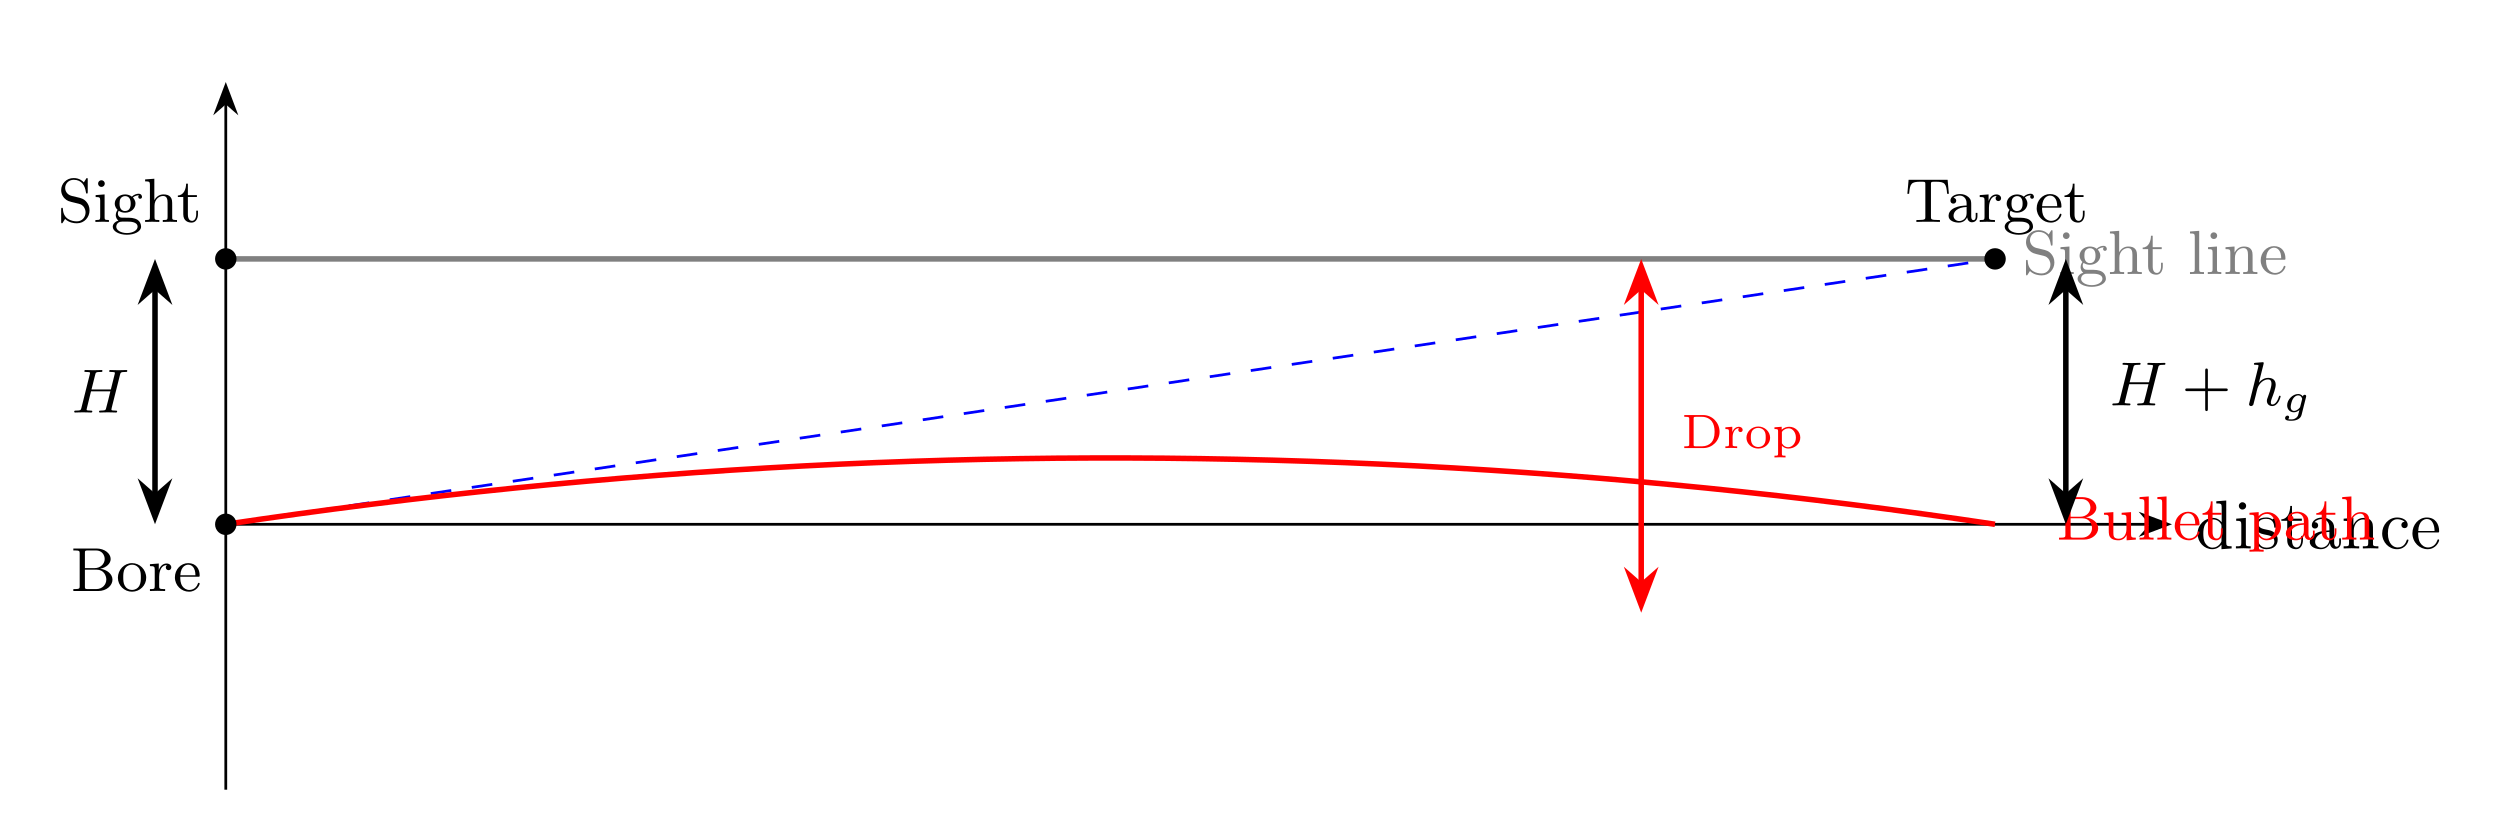
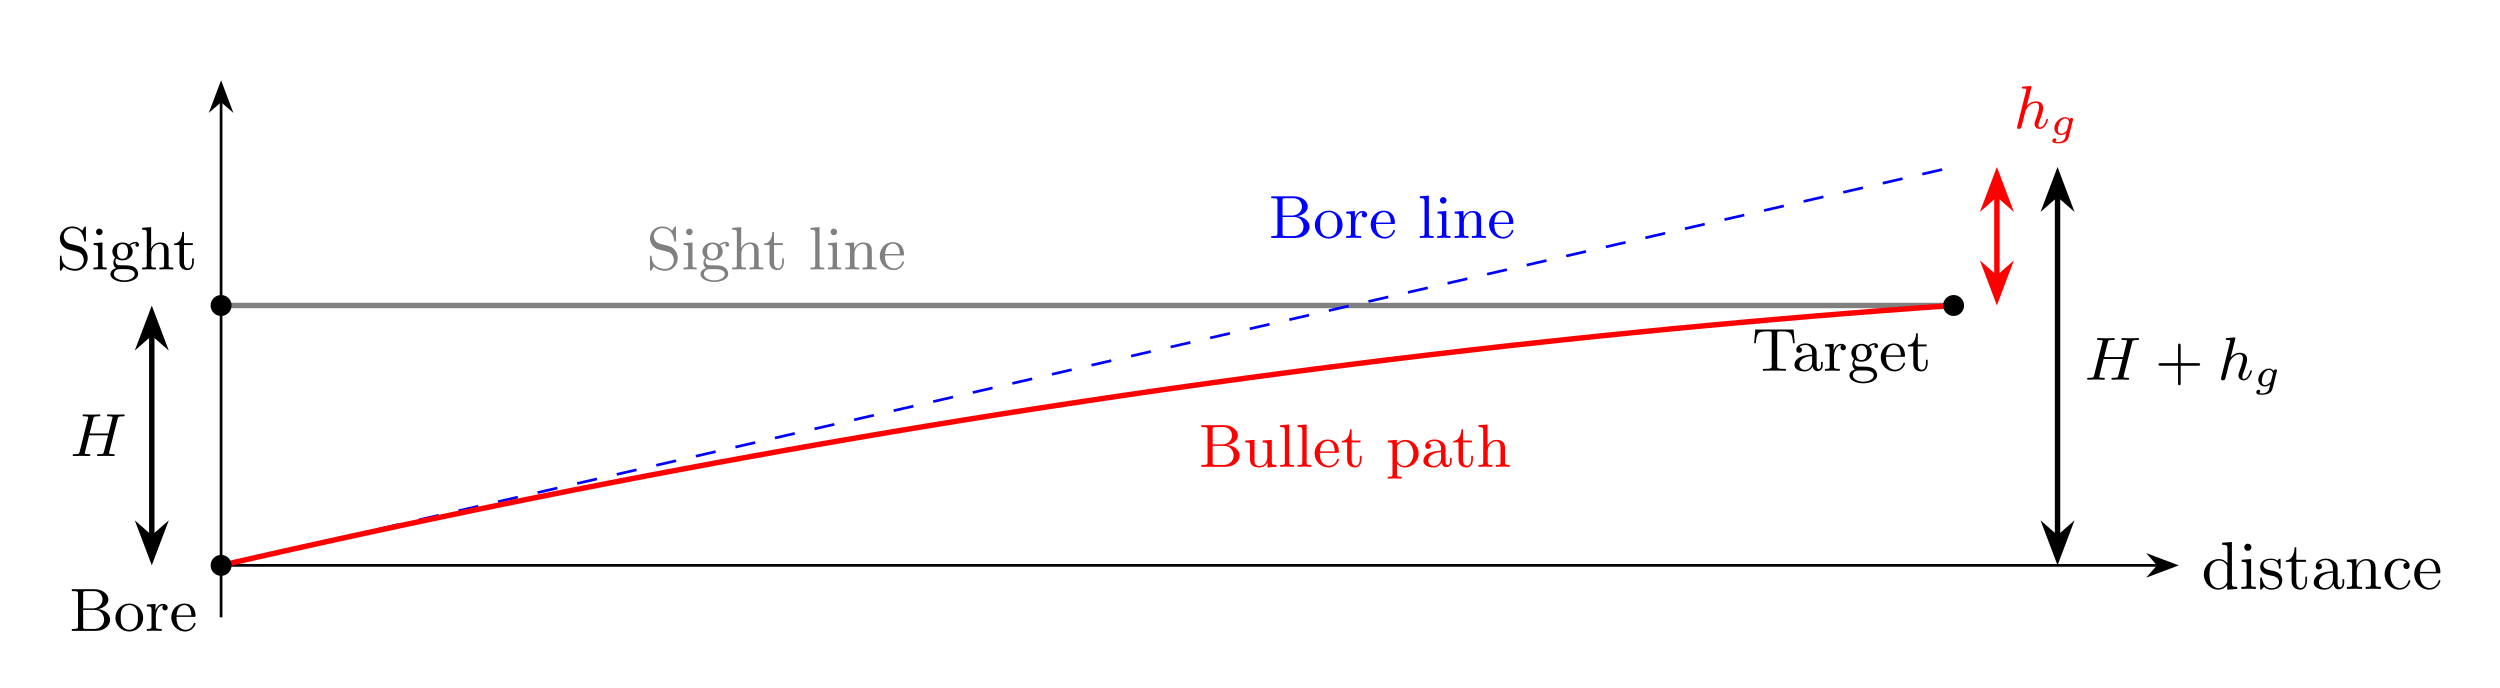
- <svg xmlns="http://www.w3.org/2000/svg" xmlns:xlink="http://www.w3.org/1999/xlink" version="1.1" width="360.484pt" height="119.049pt" viewBox="0 0 360.484 119.049">
+ <svg xmlns="http://www.w3.org/2000/svg" xmlns:xlink="http://www.w3.org/1999/xlink" version="1.1" width="368.137pt" height="101.203pt" viewBox="0 0 368.137 101.203">
  <defs>
-     <path id="g4-1" d="M.404-4.761V-4.51H.572C1.108-4.51 1.122-4.44 1.122-4.196V-.565C1.122-.328 1.108-.251 .572-.251H.404V0H3.15C4.433 0 5.499-1.032 5.499-2.342C5.499-3.666 4.447-4.761 3.15-4.761H.404ZM2.091-.251C1.763-.251 1.756-.307 1.756-.523V-4.238C1.756-4.454 1.763-4.51 2.091-4.51H2.955C3.548-4.51 4.064-4.266 4.384-3.854C4.67-3.478 4.781-2.948 4.781-2.342C4.781-1.533 4.579-1.115 4.335-.822C4.022-.467 3.52-.251 2.962-.251H2.091Z" />
-     <path id="g4-2" d="M3.687-1.485C3.687-2.356 2.941-3.109 1.979-3.109S.272-2.356 .272-1.485C.272-.62 1.039 .07 1.979 .07S3.687-.62 3.687-1.485ZM1.979-.153C1.722-.153 1.345-.237 1.115-.579C.927-.864 .906-1.227 .906-1.547C.906-1.847 .913-2.258 1.157-2.558C1.331-2.76 1.624-2.913 1.979-2.913C2.391-2.913 2.683-2.718 2.837-2.502C3.032-2.23 3.053-1.882 3.053-1.547S3.032-.843 2.83-.558C2.642-.293 2.321-.153 1.979-.153Z" />
-     <path id="g4-3" d="M1.938 1.101C1.485 1.101 1.415 1.101 1.415 .802V-.335C1.45-.3 1.777 .07 2.363 .07C3.283 .07 4.07-.62 4.07-1.506C4.07-2.363 3.36-3.074 2.474-3.074C2.077-3.074 1.673-2.927 1.387-2.649V-3.074L.342-2.997V-2.746C.829-2.746 .864-2.711 .864-2.419V.802C.864 1.101 .795 1.101 .342 1.101V1.352C.355 1.352 .843 1.324 1.136 1.324C1.394 1.324 1.875 1.345 1.938 1.352V1.101ZM1.415-2.321C1.624-2.67 2.028-2.851 2.398-2.851C2.983-2.851 3.436-2.237 3.436-1.506C3.436-.711 2.913-.125 2.321-.125C1.708-.125 1.436-.662 1.415-.704V-2.321Z" />
-     <path id="g4-4" d="M1.387-1.589C1.387-2.175 1.659-2.879 2.321-2.879C2.258-2.83 2.203-2.739 2.203-2.628C2.203-2.398 2.384-2.307 2.516-2.307C2.683-2.307 2.837-2.419 2.837-2.628C2.837-2.865 2.614-3.074 2.286-3.074C1.938-3.074 1.554-2.858 1.345-2.328H1.338V-3.074L.342-2.997V-2.746C.809-2.746 .864-2.697 .864-2.356V-.551C.864-.251 .795-.251 .342-.251V0C.376 0 .85-.028 1.136-.028C1.436-.028 1.742-.014 2.042 0V-.251H1.903C1.387-.251 1.387-.328 1.387-.565V-1.589Z" />
    <path id="g3-1" d="M3.391-2.183C3.415-2.278 3.415-2.308 3.415-2.326C3.415-2.458 3.313-2.524 3.205-2.524C3.104-2.524 2.96-2.452 2.924-2.284C2.858-2.386 2.655-2.637 2.26-2.637C1.459-2.637 .67-1.818 .67-1.005C.67-.413 1.082 0 1.645 0C1.955 0 2.237-.155 2.434-.323L2.302 .215C2.237 .46 2.195 .628 1.949 .813C1.674 1.023 1.435 1.023 1.256 1.023C.993 1.023 .915 1.011 .801 .987C.933 .903 .957 .771 .957 .712C.957 .52 .801 .478 .718 .478C.526 .478 .371 .646 .371 .843C.371 1.22 .939 1.22 1.262 1.22C2.045 1.22 2.613 .921 2.751 .371L3.391-2.183ZM2.559-.831C2.53-.73 2.53-.718 2.446-.622C2.231-.371 1.932-.197 1.662-.197C1.441-.197 1.184-.335 1.184-.777C1.184-1.041 1.322-1.639 1.507-1.938C1.728-2.29 2.027-2.44 2.26-2.44C2.709-2.44 2.835-1.997 2.835-1.938C2.835-1.908 2.823-1.872 2.817-1.842L2.559-.831Z" />
    <path id="g2-1" d="M6.997-5.436C7.077-5.768 7.104-5.848 7.804-5.848C7.947-5.848 8.046-5.848 8.046-6.01C8.046-6.091 7.983-6.127 7.912-6.127L7.346-6.109C7.077-6.1 7.059-6.1 6.772-6.1S6.467-6.1 6.198-6.109C6.019-6.118 5.786-6.127 5.615-6.127C5.561-6.127 5.436-6.127 5.436-5.965C5.436-5.848 5.526-5.848 5.705-5.848C5.741-5.848 5.902-5.848 6.046-5.83C6.216-5.813 6.261-5.786 6.261-5.696C6.261-5.651 6.252-5.624 6.225-5.517L5.678-3.328H2.888L3.418-5.436C3.498-5.777 3.525-5.848 4.225-5.848C4.368-5.848 4.467-5.848 4.467-6.01C4.467-6.091 4.404-6.127 4.333-6.127L3.767-6.109C3.498-6.1 3.48-6.1 3.193-6.1S2.888-6.1 2.619-6.109C2.44-6.118 2.207-6.127 2.036-6.127C1.982-6.127 1.857-6.127 1.857-5.965C1.857-5.848 1.946-5.848 2.126-5.848C2.162-5.848 2.323-5.848 2.467-5.83C2.637-5.813 2.682-5.786 2.682-5.696C2.682-5.651 2.673-5.615 2.646-5.517L1.435-.682C1.354-.359 1.337-.278 .664-.278C.493-.278 .395-.278 .395-.117C.395-.036 .457 0 .529 0C.7 0 .924-.009 1.094-.018C1.363-.027 1.381-.027 1.668-.027S1.973-.027 2.243-.018C2.422-.009 2.655 0 2.826 0C2.897 0 3.005 0 3.005-.161C3.005-.278 2.915-.278 2.727-.278C2.691-.278 2.53-.278 2.386-.296C2.189-.323 2.18-.359 2.18-.44C2.18-.466 2.18-.484 2.225-.646L2.817-3.05H5.606C5.534-2.736 5.005-.601 4.96-.502C4.898-.35 4.871-.287 4.189-.278C4.081-.278 3.974-.278 3.974-.117C3.974-.036 4.037 0 4.108 0C4.279 0 4.503-.009 4.673-.018C4.942-.027 4.96-.027 5.247-.027S5.552-.027 5.822-.018C6.001-.009 6.234 0 6.405 0C6.476 0 6.584 0 6.584-.161C6.584-.278 6.494-.278 6.306-.278C6.27-.278 6.109-.278 5.965-.296C5.768-.323 5.759-.359 5.759-.44S5.777-.592 5.795-.655L6.997-5.436Z" />
    <path id="g2-2" d="M2.574-5.92C2.61-6.046 2.61-6.064 2.61-6.1C2.61-6.18 2.556-6.225 2.476-6.225C2.35-6.225 1.561-6.153 1.381-6.135C1.292-6.127 1.193-6.118 1.193-5.965C1.193-5.848 1.292-5.848 1.435-5.848C1.857-5.848 1.857-5.786 1.857-5.705C1.857-5.669 1.857-5.651 1.812-5.49L.529-.332C.493-.206 .493-.188 .493-.161C.493-.018 .61 .099 .771 .099C.924 .099 1.049 .009 1.112-.117C1.13-.161 1.211-.484 1.256-.673L1.462-1.471C1.489-1.606 1.579-1.946 1.606-2.081L1.713-2.476C1.758-2.682 2.269-3.74 3.238-3.74C3.723-3.74 3.723-3.265 3.723-3.113C3.723-2.565 3.301-1.471 3.202-1.193C3.095-.915 3.059-.825 3.059-.655C3.059-.17 3.427 .099 3.83 .099C4.691 .099 5.041-1.184 5.041-1.283C5.041-1.328 5.014-1.39 4.925-1.39C4.826-1.39 4.817-1.345 4.781-1.229C4.557-.466 4.18-.126 3.857-.126C3.794-.126 3.633-.126 3.633-.413C3.633-.637 3.723-.87 3.794-1.067C3.974-1.525 4.333-2.476 4.333-2.978C4.333-3.776 3.74-3.965 3.265-3.965C2.727-3.965 2.269-3.714 1.911-3.274L2.574-5.92Z" />
    <path id="g1-1" d="M6.333-2.054C6.458-2.054 6.647-2.054 6.647-2.243C6.647-2.44 6.476-2.44 6.333-2.44H3.776V-5.005C3.776-5.149 3.776-5.319 3.579-5.319C3.391-5.319 3.391-5.131 3.391-5.005V-2.44H.825C.7-2.44 .511-2.44 .511-2.251C.511-2.054 .682-2.054 .825-2.054H3.391V.511C3.391 .655 3.391 .825 3.588 .825C3.776 .825 3.776 .637 3.776 .511V-2.054H6.333Z" />
    <path id="g1-2" d="M2.036-5.481C2.036-5.786 2.054-5.848 2.476-5.848H3.642C4.521-5.848 4.889-5.149 4.889-4.611C4.889-3.92 4.288-3.301 3.444-3.301H2.036V-5.481ZM4.234-3.202C5.122-3.382 5.75-3.947 5.75-4.611C5.75-5.4 4.889-6.127 3.705-6.127H.368V-5.848H.574C1.265-5.848 1.283-5.75 1.283-5.418V-.709C1.283-.377 1.265-.278 .574-.278H.368V0H3.956C5.167 0 6.01-.798 6.01-1.633C6.01-2.44 5.23-3.095 4.234-3.202ZM2.476-.278C2.054-.278 2.036-.341 2.036-.646V-3.077H3.732C4.772-3.077 5.122-2.198 5.122-1.65C5.122-.96 4.584-.278 3.66-.278H2.476Z" />
    <path id="g1-3" d="M2.036-3.749C1.319-3.929 1.085-4.503 1.085-4.898C1.085-5.499 1.57-6.073 2.323-6.073C3.48-6.073 3.947-5.212 4.072-4.306C4.099-4.135 4.108-4.09 4.216-4.09C4.341-4.09 4.341-4.153 4.341-4.341V-6.073C4.341-6.252 4.341-6.324 4.234-6.324C4.171-6.324 4.162-6.315 4.099-6.207C3.983-6.046 4.072-6.162 3.776-5.696C3.624-5.875 3.157-6.324 2.314-6.324C1.265-6.324 .511-5.508 .511-4.593C.511-3.893 .933-3.462 .978-3.418C1.381-3.023 1.543-2.978 2.61-2.727C3.337-2.556 3.418-2.539 3.714-2.234C3.723-2.225 4.028-1.893 4.028-1.363C4.028-.753 3.588-.081 2.772-.081C2.081-.081 .834-.368 .762-1.848C.753-1.982 .753-2.036 .637-2.036C.511-2.036 .511-1.964 .511-1.785V-.054C.511 .126 .511 .197 .619 .197C.682 .197 .691 .188 .753 .081C.87-.081 .78 .036 1.076-.431C1.633 .108 2.341 .197 2.781 .197C3.875 .197 4.602-.7 4.602-1.659C4.602-2.171 4.413-2.565 4.198-2.835C3.812-3.328 3.409-3.427 2.826-3.561L2.036-3.749Z" />
    <path id="g1-4" d="M6.135-6.073H.511L.332-4.054H.583C.709-5.534 .888-5.795 2.234-5.795C2.404-5.795 2.664-5.795 2.754-5.777C2.915-5.741 2.924-5.651 2.924-5.427V-.718C2.924-.413 2.924-.278 1.982-.278H1.633V0C1.955-.027 2.942-.027 3.328-.027S4.7-.027 5.023 0V-.278H4.673C3.732-.278 3.732-.413 3.732-.718V-5.427C3.732-5.66 3.74-5.741 3.92-5.777C4.01-5.795 4.252-5.795 4.413-5.795C5.759-5.795 5.938-5.534 6.064-4.054H6.315L6.135-6.073Z" />
    <path id="g1-5" d="M3.068-.646C3.113-.269 3.373 .054 3.758 .054C3.983 .054 4.548-.081 4.548-.798V-1.301H4.297V-.807C4.297-.709 4.297-.26 3.974-.26S3.651-.691 3.651-.834V-2.404C3.651-2.915 3.651-3.22 3.247-3.588C2.915-3.884 2.485-4.019 2.036-4.019C1.283-4.019 .655-3.642 .655-3.068C.655-2.79 .843-2.637 1.076-2.637C1.319-2.637 1.489-2.817 1.489-3.05C1.489-3.436 1.094-3.48 1.085-3.48C1.328-3.714 1.758-3.794 2.018-3.794C2.476-3.794 2.987-3.453 2.987-2.664V-2.368C2.503-2.35 1.83-2.305 1.229-2.018C.583-1.704 .386-1.238 .386-.879C.386-.144 1.256 .099 1.857 .099C2.601 .099 2.942-.395 3.068-.646ZM2.987-1.265C2.987-.395 2.314-.126 1.92-.126C1.498-.126 1.103-.431 1.103-.879C1.103-1.471 1.615-2.099 2.987-2.153V-1.265Z" />
    <path id="g1-6" d="M3.588-2.054C3.785-2.054 3.83-2.054 3.83-2.243C3.83-3.166 3.328-4.019 2.18-4.019C1.103-4.019 .26-3.086 .26-1.973C.26-.798 1.202 .099 2.296 .099S3.83-.861 3.83-1.067C3.83-1.13 3.785-1.184 3.705-1.184C3.615-1.184 3.588-1.121 3.579-1.085C3.274-.17 2.476-.152 2.341-.152C1.911-.152 1.543-.395 1.337-.7C1.041-1.139 1.032-1.677 1.032-2.054H3.588ZM1.041-2.269C1.121-3.651 1.929-3.794 2.18-3.794C2.673-3.794 3.211-3.418 3.22-2.269H1.041Z" />
    <path id="g1-7" d="M1.121-1.606C1.345-1.462 1.624-1.328 2.036-1.328C2.888-1.328 3.534-1.938 3.534-2.646C3.534-3.086 3.283-3.391 3.166-3.516C3.525-3.839 3.947-3.839 4.054-3.839C4.01-3.812 3.938-3.767 3.938-3.606C3.938-3.507 4.001-3.337 4.207-3.337C4.333-3.337 4.476-3.427 4.476-3.615C4.476-3.785 4.35-4.063 3.992-4.063C3.732-4.063 3.328-3.965 3.014-3.642C2.772-3.839 2.422-3.965 2.045-3.965C1.193-3.965 .547-3.355 .547-2.646C.547-2.189 .816-1.866 .96-1.731C.942-1.713 .691-1.399 .691-.987C.691-.682 .834-.359 1.076-.197C.619-.054 .26 .278 .26 .7C.26 1.337 1.148 1.848 2.296 1.848C3.4 1.848 4.341 1.372 4.341 .682C4.341 .314 4.171-.081 3.839-.296C3.337-.61 2.817-.61 1.964-.61C1.785-.61 1.498-.61 1.426-.628C1.166-.682 .996-.924 .996-1.211C.996-1.354 1.041-1.489 1.121-1.606ZM2.036-1.57C1.238-1.57 1.238-2.449 1.238-2.646C1.238-2.888 1.256-3.193 1.408-3.409C1.543-3.588 1.785-3.723 2.036-3.723C2.843-3.723 2.843-2.852 2.843-2.646S2.843-1.57 2.036-1.57ZM2.449-.045C2.736-.045 3.839-.036 3.839 .691C3.839 1.202 3.148 1.606 2.305 1.606C1.426 1.606 .762 1.184 .762 .691C.762 .547 .852-.045 1.624-.045H2.449Z" />
    <path id="g1-8" d="M1.642-6.225L.314-6.127V-5.848C.924-5.848 1.005-5.786 1.005-5.346V-.691C1.005-.278 .906-.278 .314-.278V0C.736-.018 .906-.027 1.337-.027S1.884-.018 2.359 0V-.278C1.767-.278 1.668-.278 1.668-.691V-2.323C1.668-3.274 2.341-3.74 2.906-3.74C3.436-3.74 3.552-3.301 3.552-2.763V-.691C3.552-.278 3.453-.278 2.861-.278V0C3.283-.018 3.453-.027 3.884-.027S4.431-.018 4.907 0V-.278C4.449-.278 4.225-.278 4.216-.556V-2.278C4.216-3.023 4.216-3.283 3.965-3.597C3.758-3.848 3.418-3.965 2.969-3.965C2.368-3.965 1.929-3.651 1.65-3.148H1.642V-6.225Z" />
    <path id="g1-9" d="M1.65-3.965L.359-3.866V-3.588C.933-3.588 1.014-3.534 1.014-3.095V-.691C1.014-.278 .915-.278 .323-.278V0C.727-.018 .915-.027 1.31-.027C1.453-.027 1.83-.027 2.269 0V-.278C1.686-.278 1.65-.323 1.65-.673V-3.965ZM1.677-5.526C1.677-5.795 1.462-6.01 1.193-6.01C.915-6.01 .709-5.786 .709-5.526S.915-5.041 1.193-5.041C1.462-5.041 1.677-5.256 1.677-5.526Z" />
    <path id="g1-10" d="M1.65-6.225L.323-6.127V-5.848C.933-5.848 1.014-5.786 1.014-5.346V-.691C1.014-.278 .915-.278 .323-.278V0C.745-.018 .915-.027 1.328-.027C1.749-.027 1.902-.018 2.341 0V-.278C1.749-.278 1.65-.278 1.65-.691V-6.225Z" />
    <path id="g1-11" d="M1.668-2.323C1.668-3.274 2.341-3.74 2.906-3.74C3.436-3.74 3.552-3.301 3.552-2.763V-.691C3.552-.278 3.453-.278 2.861-.278V0C3.283-.018 3.453-.027 3.884-.027S4.431-.018 4.907 0V-.278C4.449-.278 4.225-.278 4.216-.556V-2.278C4.216-3.023 4.216-3.283 3.965-3.597C3.758-3.848 3.418-3.965 2.969-3.965C2.135-3.965 1.749-3.346 1.624-3.095H1.615V-3.965L.314-3.866V-3.588C.924-3.588 1.005-3.525 1.005-3.086V-.691C1.005-.278 .906-.278 .314-.278V0C.736-.018 .906-.027 1.337-.027S1.884-.018 2.359 0V-.278C1.767-.278 1.668-.278 1.668-.691V-2.323Z" />
    <path id="g1-12" d="M4.341-1.911C4.341-3.086 3.409-4.019 2.305-4.019C1.166-4.019 .26-3.059 .26-1.911C.26-.789 1.193 .099 2.296 .099C3.436 .099 4.341-.807 4.341-1.911ZM2.305-.152C1.857-.152 1.48-.377 1.274-.727C1.041-1.103 1.032-1.579 1.032-1.991C1.032-2.323 1.032-2.835 1.256-3.202C1.525-3.66 1.973-3.794 2.296-3.794C2.808-3.794 3.175-3.507 3.355-3.202C3.561-2.826 3.57-2.368 3.57-1.991C3.57-1.659 3.57-1.139 3.346-.745C3.095-.332 2.682-.152 2.305-.152Z" />
    <path id="g1-13" d="M1.624-3.014C1.929-3.534 2.422-3.714 2.799-3.714C3.498-3.714 4.037-2.906 4.037-1.938C4.037-.915 3.427-.126 2.7-.126C2.296-.126 1.955-.359 1.74-.673C1.624-.852 1.624-.87 1.624-1.041V-3.014ZM1.624-.431C1.857-.197 2.162 .099 2.754 .099C3.821 .099 4.808-.762 4.808-1.938C4.808-3.068 3.929-3.965 2.87-3.965C2.386-3.965 1.938-3.767 1.597-3.4V-3.965L.269-3.866V-3.588C.906-3.588 .96-3.534 .96-3.148V1.049C.96 1.462 .861 1.462 .269 1.462V1.74C.691 1.722 .861 1.713 1.292 1.713S1.839 1.722 2.314 1.74V1.462C1.722 1.462 1.624 1.462 1.624 1.049V-.431Z" />
    <path id="g1-14" d="M1.597-2.054C1.597-2.422 1.695-3.74 2.718-3.74V-3.732C2.7-3.723 2.556-3.615 2.556-3.4C2.556-3.157 2.745-3.005 2.951-3.005C3.139-3.005 3.346-3.139 3.346-3.409C3.346-3.696 3.077-3.965 2.673-3.965C2.135-3.965 1.758-3.588 1.552-3.032H1.543V-3.965L.269-3.866V-3.588C.879-3.588 .96-3.525 .96-3.086V-.691C.96-.278 .861-.278 .269-.278V0C.745-.018 .861-.027 1.319-.027C1.677-.027 1.893-.018 2.458 0V-.278H2.278C1.624-.278 1.597-.377 1.597-.709V-2.054Z" />
    <path id="g1-15" d="M2.915-3.588V-3.866H1.615V-5.517H1.363C1.354-4.763 1.041-3.839 .17-3.812V-3.588H.951V-1.112C.951-.108 1.677 .099 2.153 .099C2.754 .099 3.068-.475 3.068-1.112V-1.624H2.817V-1.139C2.817-.475 2.539-.152 2.216-.152C1.615-.152 1.615-.942 1.615-1.103V-3.588H2.915Z" />
    <path id="g1-16" d="M3.552-1.498C3.552-.7 3.104-.126 2.458-.126C1.713-.126 1.668-.511 1.668-.996V-3.965L.314-3.866V-3.588C1.005-3.588 1.005-3.561 1.005-2.763V-1.417C1.005-.834 1.005-.457 1.417-.144C1.677 .036 2.045 .099 2.404 .099C2.87 .099 3.31-.108 3.57-.646H3.579V.099L4.907 0V-.278C4.297-.278 4.216-.341 4.216-.78V-3.965L2.861-3.866V-3.588C3.471-3.588 3.552-3.525 3.552-3.086V-1.498Z" />
    <path id="g0-1" d="M3.317-.757C3.357-.359 3.625 .06 4.094 .06C4.303 .06 4.91-.08 4.91-.886V-1.444H4.661V-.886C4.661-.309 4.412-.249 4.303-.249C3.974-.249 3.934-.697 3.934-.747V-2.739C3.934-3.157 3.934-3.546 3.576-3.914C3.187-4.303 2.689-4.462 2.211-4.462C1.394-4.462 .707-3.994 .707-3.337C.707-3.038 .906-2.868 1.165-2.868C1.444-2.868 1.623-3.068 1.623-3.327C1.623-3.446 1.574-3.775 1.116-3.785C1.384-4.133 1.872-4.243 2.191-4.243C2.679-4.243 3.247-3.855 3.247-2.968V-2.6C2.739-2.57 2.042-2.54 1.414-2.241C.667-1.902 .418-1.384 .418-.946C.418-.139 1.384 .11 2.012 .11C2.669 .11 3.127-.289 3.317-.757ZM3.247-2.39V-1.394C3.247-.448 2.53-.11 2.082-.11C1.594-.11 1.185-.458 1.185-.956C1.185-1.504 1.604-2.331 3.247-2.39Z" />
    <path id="g0-2" d="M1.165-2.171C1.165-3.795 1.982-4.213 2.51-4.213C2.6-4.213 3.227-4.203 3.576-3.845C3.167-3.815 3.108-3.516 3.108-3.386C3.108-3.127 3.287-2.928 3.566-2.928C3.825-2.928 4.024-3.098 4.024-3.396C4.024-4.074 3.267-4.462 2.5-4.462C1.255-4.462 .339-3.386 .339-2.151C.339-.876 1.325 .11 2.48 .11C3.815 .11 4.133-1.086 4.133-1.185S4.034-1.285 4.004-1.285C3.914-1.285 3.894-1.245 3.874-1.185C3.586-.259 2.938-.139 2.57-.139C2.042-.139 1.165-.568 1.165-2.171Z" />
    <path id="g0-3" d="M3.785-.548V.11L5.249 0V-.309C4.552-.309 4.472-.378 4.472-.867V-6.912L3.038-6.803V-6.494C3.735-6.494 3.815-6.424 3.815-5.936V-3.785C3.526-4.143 3.098-4.402 2.56-4.402C1.384-4.402 .339-3.426 .339-2.141C.339-.876 1.315 .11 2.45 .11C3.088 .11 3.536-.229 3.785-.548ZM3.785-3.217V-1.175C3.785-.996 3.785-.976 3.675-.807C3.376-.329 2.928-.11 2.5-.11C2.052-.11 1.693-.369 1.454-.747C1.195-1.155 1.165-1.723 1.165-2.131C1.165-2.5 1.185-3.098 1.474-3.546C1.683-3.855 2.062-4.183 2.6-4.183C2.948-4.183 3.366-4.034 3.675-3.586C3.785-3.416 3.785-3.396 3.785-3.217Z" />
    <path id="g0-4" d="M1.116-2.51C1.175-3.994 2.012-4.243 2.351-4.243C3.376-4.243 3.476-2.898 3.476-2.51H1.116ZM1.106-2.301H3.884C4.104-2.301 4.133-2.301 4.133-2.51C4.133-3.496 3.596-4.462 2.351-4.462C1.195-4.462 .279-3.436 .279-2.191C.279-.857 1.325 .11 2.47 .11C3.685 .11 4.133-.996 4.133-1.185C4.133-1.285 4.054-1.305 4.004-1.305C3.914-1.305 3.894-1.245 3.874-1.165C3.526-.139 2.629-.139 2.53-.139C2.032-.139 1.633-.438 1.404-.807C1.106-1.285 1.106-1.942 1.106-2.301Z" />
    <path id="g0-5" d="M1.763-4.402L.369-4.293V-3.984C1.016-3.984 1.106-3.924 1.106-3.436V-.757C1.106-.309 .996-.309 .329-.309V0C.647-.01 1.185-.03 1.424-.03C1.773-.03 2.121-.01 2.46 0V-.309C1.803-.309 1.763-.359 1.763-.747V-4.402ZM1.803-6.135C1.803-6.454 1.554-6.663 1.275-6.663C.966-6.663 .747-6.394 .747-6.135C.747-5.866 .966-5.607 1.275-5.607C1.554-5.607 1.803-5.817 1.803-6.135Z" />
    <path id="g0-6" d="M1.096-3.426V-.757C1.096-.309 .986-.309 .319-.309V0C.667-.01 1.175-.03 1.444-.03C1.703-.03 2.221-.01 2.56 0V-.309C1.892-.309 1.783-.309 1.783-.757V-2.59C1.783-3.625 2.49-4.183 3.127-4.183C3.755-4.183 3.864-3.645 3.864-3.078V-.757C3.864-.309 3.755-.309 3.088-.309V0C3.436-.01 3.944-.03 4.213-.03C4.472-.03 4.99-.01 5.329 0V-.309C4.811-.309 4.562-.309 4.552-.608V-2.51C4.552-3.366 4.552-3.675 4.243-4.034C4.104-4.203 3.775-4.402 3.197-4.402C2.47-4.402 2.002-3.974 1.723-3.357V-4.402L.319-4.293V-3.984C1.016-3.984 1.096-3.914 1.096-3.426Z" />
    <path id="g0-7" d="M2.072-1.932C2.291-1.892 3.108-1.733 3.108-1.016C3.108-.508 2.759-.11 1.982-.11C1.145-.11 .787-.677 .598-1.524C.568-1.653 .558-1.693 .458-1.693C.329-1.693 .329-1.623 .329-1.444V-.129C.329 .04 .329 .11 .438 .11C.488 .11 .498 .1 .687-.09C.707-.11 .707-.129 .886-.319C1.325 .1 1.773 .11 1.982 .11C3.127 .11 3.586-.558 3.586-1.275C3.586-1.803 3.287-2.102 3.167-2.221C2.839-2.54 2.45-2.619 2.032-2.699C1.474-2.809 .807-2.938 .807-3.516C.807-3.864 1.066-4.273 1.922-4.273C3.018-4.273 3.068-3.376 3.088-3.068C3.098-2.978 3.187-2.978 3.207-2.978C3.337-2.978 3.337-3.028 3.337-3.217V-4.223C3.337-4.392 3.337-4.462 3.227-4.462C3.177-4.462 3.157-4.462 3.028-4.343C2.998-4.303 2.898-4.213 2.859-4.183C2.48-4.462 2.072-4.462 1.922-4.462C.707-4.462 .329-3.795 .329-3.237C.329-2.888 .488-2.61 .757-2.39C1.076-2.131 1.355-2.072 2.072-1.932Z" />
    <path id="g0-8" d="M1.723-3.984H3.147V-4.293H1.723V-6.125H1.474C1.464-5.309 1.165-4.243 .189-4.203V-3.984H1.036V-1.235C1.036-.01 1.962 .11 2.321 .11C3.028 .11 3.307-.598 3.307-1.235V-1.803H3.058V-1.255C3.058-.518 2.759-.139 2.39-.139C1.723-.139 1.723-1.046 1.723-1.215V-3.984Z" />
  </defs>
  <g id="page1">
-     <path d="M32.556 75.601H310.124" stroke="#000" fill="none" stroke-width=".399" stroke-miterlimit="10" />
-     <path d="M312.62 75.601L309.049 74.255L310.223 75.601L309.049 76.947Z" />
-     <path d="M312.62 75.601L309.049 74.255L310.223 75.601L309.049 76.947Z" stroke="#000" fill="none" stroke-width=".399" stroke-miterlimit="10" />
-     <g transform="matrix(.999739 0 0 .999739 0 119.049)">
-       <use x="316.621" y="-39.979" xlink:href="#g0-3" />
-       <use x="322.159" y="-39.979" xlink:href="#g0-5" />
-       <use x="324.928" y="-39.979" xlink:href="#g0-7" />
-       <use x="328.852" y="-39.979" xlink:href="#g0-8" />
-       <use x="332.727" y="-39.979" xlink:href="#g0-1" />
-       <use x="337.707" y="-39.979" xlink:href="#g0-6" />
-       <use x="343.244" y="-39.979" xlink:href="#g0-2" />
-       <use x="347.667" y="-39.979" xlink:href="#g0-4" />
+     <path d="M32.556 83.254H317.777" stroke="#000" fill="none" stroke-width=".399" stroke-miterlimit="10" />
+     <path d="M320.274 83.254L316.702 81.908L317.877 83.254L316.702 84.6Z" />
+     <path d="M320.274 83.254L316.702 81.908L317.877 83.254L316.702 84.6Z" stroke="#000" fill="none" stroke-width=".399" stroke-miterlimit="10" />
+     <g transform="matrix(.999739 0 0 .999739 0 101.203)">
+       <use x="324.272" y="-14.485" xlink:href="#g0-3" />
+       <use x="329.81" y="-14.485" xlink:href="#g0-5" />
+       <use x="332.579" y="-14.485" xlink:href="#g0-7" />
+       <use x="336.503" y="-14.485" xlink:href="#g0-8" />
+       <use x="340.378" y="-14.485" xlink:href="#g0-1" />
+       <use x="345.358" y="-14.485" xlink:href="#g0-6" />
+       <use x="350.895" y="-14.485" xlink:href="#g0-2" />
+       <use x="355.318" y="-14.485" xlink:href="#g0-4" />
    </g>
-     <path d="M32.556 113.869V14.885" stroke="#000" fill="none" stroke-width=".399" stroke-miterlimit="10" />
-     <path d="M32.556 12.389L31.21 15.96L32.556 14.785L33.902 15.96Z" />
-     <path d="M32.556 12.389L31.21 15.96L32.556 14.785L33.902 15.96Z" stroke="#000" fill="none" stroke-width=".399" stroke-miterlimit="10" />
-     <path d="M32.556 37.333H287.676" stroke="#808080" fill="none" stroke-width=".797" stroke-miterlimit="10" />
-     <g fill="#808080" transform="matrix(1.000401 0 0 1.000401 0 119.049)">
-       <use x="291.508" y="-79.506" xlink:href="#g1-3" />
-       <use x="296.63" y="-79.506" xlink:href="#g1-9" />
-       <use x="299.195" y="-79.506" xlink:href="#g1-7" />
-       <use x="303.806" y="-79.506" xlink:href="#g1-8" />
-       <use x="308.668" y="-79.506" xlink:href="#g1-15" />
-       <use x="315.332" y="-79.506" xlink:href="#g1-10" />
-       <use x="317.898" y="-79.506" xlink:href="#g1-9" />
-       <use x="320.463" y="-79.506" xlink:href="#g1-11" />
-       <use x="325.585" y="-79.506" xlink:href="#g1-6" />
+     <path d="M32.556 90.908V14.884" stroke="#000" fill="none" stroke-width=".399" stroke-miterlimit="10" />
+     <path d="M32.556 12.388L31.21 15.959L32.556 14.785L33.902 15.959Z" />
+     <path d="M32.556 12.388L31.21 15.959L32.556 14.785L33.902 15.959Z" stroke="#000" fill="none" stroke-width=".399" stroke-miterlimit="10" />
+     <path d="M32.556 44.986H287.676" stroke="#808080" fill="none" stroke-width=".797" stroke-miterlimit="10" />
+     <g fill="#808080" transform="matrix(1.000401 0 0 1.000401 0 101.203)">
+       <use x="95.159" y="-61.504" xlink:href="#g1-3" />
+       <use x="100.281" y="-61.504" xlink:href="#g1-9" />
+       <use x="102.846" y="-61.504" xlink:href="#g1-7" />
+       <use x="107.457" y="-61.504" xlink:href="#g1-8" />
+       <use x="112.319" y="-61.504" xlink:href="#g1-15" />
+       <use x="118.984" y="-61.504" xlink:href="#g1-10" />
+       <use x="121.549" y="-61.504" xlink:href="#g1-9" />
+       <use x="124.114" y="-61.504" xlink:href="#g1-11" />
+       <use x="129.236" y="-61.504" xlink:href="#g1-6" />
    </g>
-     <path d="M32.556 75.601L287.676 37.333" stroke="#00f" fill="none" stroke-width=".399" stroke-miterlimit="10" stroke-dasharray="2.989 2.989" />
-     <path d="M32.556 75.601L37.762 74.836L42.968 74.103L48.175 73.401L53.381 72.732L58.587 72.095L63.793 71.489L69 70.915L74.206 70.373L79.412 69.863L84.618 69.385L89.825 68.938L95.031 68.525L100.237 68.142L105.443 67.791L110.65 67.473L115.856 67.185L121.062 66.931L126.269 66.707L131.475 66.516L136.681 66.357L141.887 66.229L147.094 66.134L152.3 66.069L157.506 66.038L162.712 66.038L167.919 66.069L173.125 66.133L178.331 66.228L183.537 66.356L188.744 66.516L193.95 66.706L199.156 66.93L204.362 67.183L209.569 67.471L214.775 67.791L219.981 68.14L225.187 68.523L230.394 68.936L235.6 69.383L240.806 69.862L246.012 70.37L251.219 70.913L256.425 71.485L261.631 72.092L266.837 72.73L272.044 73.398L277.25 74.1L282.456 74.831L287.662 75.597" stroke="#f00" fill="none" stroke-width=".797" stroke-miterlimit="10" />
-     <g fill="#f00" transform="matrix(1.000401 0 0 1.000401 0 119.049)">
-       <use x="296.413" y="-41.223" xlink:href="#g1-2" />
-       <use x="302.943" y="-41.223" xlink:href="#g1-16" />
-       <use x="308.065" y="-41.223" xlink:href="#g1-10" />
-       <use x="310.63" y="-41.223" xlink:href="#g1-10" />
-       <use x="313.196" y="-41.223" xlink:href="#g1-6" />
-       <use x="317.295" y="-41.223" xlink:href="#g1-15" />
-       <use x="323.96" y="-41.223" xlink:href="#g1-13" />
-       <use x="329.082" y="-41.223" xlink:href="#g1-5" />
-       <use x="333.692" y="-41.223" xlink:href="#g1-15" />
-       <use x="337.28" y="-41.223" xlink:href="#g1-8" />
+     <path d="M32.556 83.254L287.676 24.576" stroke="#00f" fill="none" stroke-width=".399" stroke-miterlimit="10" stroke-dasharray="2.989 2.989" />
+     <g fill="#00f" transform="matrix(1.000401 0 0 1.000401 0 101.203)">
+       <use x="186.751" y="-66.141" xlink:href="#g1-2" />
+       <use x="193.281" y="-66.141" xlink:href="#g1-12" />
+       <use x="197.892" y="-66.141" xlink:href="#g1-14" />
+       <use x="201.498" y="-66.141" xlink:href="#g1-6" />
+       <use x="208.674" y="-66.141" xlink:href="#g1-10" />
+       <use x="211.239" y="-66.141" xlink:href="#g1-9" />
+       <use x="213.804" y="-66.141" xlink:href="#g1-11" />
+       <use x="218.926" y="-66.141" xlink:href="#g1-6" />
    </g>
-     <path d="M22.351 71.491V41.443" stroke="#000" fill="none" stroke-width=".797" stroke-miterlimit="10" />
-     <path d="M22.351 74.466L23.922 70.313L22.351 71.69L20.781 70.313Z" />
-     <path d="M22.351 74.466L23.922 70.313L22.351 71.69L20.781 70.313Z" stroke="#000" fill="none" stroke-width=".797" stroke-miterlimit="10" />
-     <path d="M22.351 38.468L20.781 42.622L22.351 41.244L23.922 42.622Z" />
-     <path d="M22.351 38.468L20.781 42.622L22.351 41.244L23.922 42.622Z" stroke="#000" fill="none" stroke-width=".797" stroke-miterlimit="10" />
-     <g transform="matrix(1.000401 0 0 1.000401 0 119.049)">
-       <use x="10.301" y="-59.542" xlink:href="#g2-1" />
+     <path d="M32.556 83.254L37.762 82.065L42.968 80.893L48.175 79.738L53.381 78.6L58.587 77.479L63.793 76.375L69 75.288L74.206 74.218L79.412 73.165L84.618 72.129L89.825 71.11L95.031 70.108L100.237 69.123L105.443 68.155L110.65 67.203L115.856 66.269L121.062 65.352L126.269 64.452L131.475 63.568L136.681 62.703L141.887 61.853L147.094 61.021L152.3 60.206L157.506 59.408L162.712 58.627L167.919 57.863L173.125 57.116L178.331 56.386L183.537 55.673L188.744 54.975L193.95 54.296L199.156 53.634L204.362 52.988L209.569 52.36L214.775 51.749L219.981 51.155L225.187 50.578L230.394 50.018L235.6 49.475L240.806 48.948L246.012 48.439L251.219 47.947L256.425 47.472L261.631 47.013L266.837 46.569L272.044 46.145L277.25 45.737L282.456 45.347L287.662 44.974" stroke="#f00" fill="none" stroke-width=".797" stroke-miterlimit="10" />
+     <g fill="#f00" transform="matrix(1.000401 0 0 1.000401 0 101.203)">
+       <use x="176.461" y="-32.451" xlink:href="#g1-2" />
+       <use x="182.991" y="-32.451" xlink:href="#g1-16" />
+       <use x="188.113" y="-32.451" xlink:href="#g1-10" />
+       <use x="190.678" y="-32.451" xlink:href="#g1-10" />
+       <use x="193.244" y="-32.451" xlink:href="#g1-6" />
+       <use x="197.343" y="-32.451" xlink:href="#g1-15" />
+       <use x="204.008" y="-32.451" xlink:href="#g1-13" />
+       <use x="209.13" y="-32.451" xlink:href="#g1-5" />
+       <use x="213.74" y="-32.451" xlink:href="#g1-15" />
+       <use x="217.319" y="-32.451" xlink:href="#g1-8" />
    </g>
-     <path d="M297.88 71.491V41.443" stroke="#000" fill="none" stroke-width=".797" stroke-miterlimit="10" />
-     <path d="M297.88 74.466L299.451 70.313L297.88 71.69L296.31 70.313Z" />
-     <path d="M297.88 74.466L299.451 70.313L297.88 71.69L296.31 70.313Z" stroke="#000" fill="none" stroke-width=".797" stroke-miterlimit="10" />
-     <path d="M297.88 38.468L296.31 42.622L297.88 41.244L299.451 42.622Z" />
-     <path d="M297.88 38.468L296.31 42.622L297.88 41.244L299.451 42.622Z" stroke="#000" fill="none" stroke-width=".797" stroke-miterlimit="10" />
-     <g transform="matrix(1.000401 0 0 1.000401 0 119.049)">
-       <use x="304.07" y="-60.572" xlink:href="#g2-1" />
-       <use x="314.457" y="-60.572" xlink:href="#g1-1" />
-       <use x="323.677" y="-60.572" xlink:href="#g2-2" />
+     <path d="M22.351 79.144V49.096" stroke="#000" fill="none" stroke-width=".797" stroke-miterlimit="10" />
+     <path d="M22.351 82.119L23.922 77.966L22.351 79.343L20.781 77.966Z" />
+     <path d="M22.351 82.119L23.922 77.966L22.351 79.343L20.781 77.966Z" stroke="#000" fill="none" stroke-width=".797" stroke-miterlimit="10" />
+     <path d="M22.351 46.121L20.781 50.275L22.351 48.897L23.922 50.275Z" />
+     <path d="M22.351 46.121L20.781 50.275L22.351 48.897L23.922 50.275Z" stroke="#000" fill="none" stroke-width=".797" stroke-miterlimit="10" />
+     <g transform="matrix(1.000401 0 0 1.000401 0 101.203)">
+       <use x="10.301" y="-34.033" xlink:href="#g2-1" />
    </g>
-     <g transform="matrix(1.000401 0 0 1.000401 0 119.049)">
-       <use x="328.989" y="-59.575" xlink:href="#g3-1" />
+     <path d="M302.983 79.144V28.687" stroke="#000" fill="none" stroke-width=".797" stroke-miterlimit="10" />
+     <path d="M302.983 82.119L304.553 77.966L302.983 79.343L301.412 77.966Z" />
+     <path d="M302.983 82.119L304.553 77.966L302.983 79.343L301.412 77.966Z" stroke="#000" fill="none" stroke-width=".797" stroke-miterlimit="10" />
+     <path d="M302.983 25.711L301.412 29.865L302.983 28.488L304.553 29.865Z" />
+     <path d="M302.983 25.711L301.412 29.865L302.983 28.488L304.553 29.865Z" stroke="#000" fill="none" stroke-width=".797" stroke-miterlimit="10" />
+     <g transform="matrix(1.000401 0 0 1.000401 0 101.203)">
+       <use x="306.822" y="-45.271" xlink:href="#g2-1" />
+       <use x="317.209" y="-45.271" xlink:href="#g1-1" />
+       <use x="326.428" y="-45.271" xlink:href="#g2-2" />
    </g>
-     <path d="M33.901 75.601C33.901 74.858 33.299 74.256 32.556 74.256S31.211 74.858 31.211 75.601S31.813 76.946 32.556 76.946S33.901 76.344 33.901 75.601Z" />
-     <path d="M33.901 75.601C33.901 74.858 33.299 74.256 32.556 74.256S31.211 74.858 31.211 75.601S31.813 76.946 32.556 76.946S33.901 76.344 33.901 75.601Z" stroke="#000" fill="none" stroke-width=".399" stroke-miterlimit="10" />
-     <g transform="matrix(1.000401 0 0 1.000401 0 119.049)">
-       <use x="10.202" y="-33.815" xlink:href="#g1-2" />
-       <use x="16.732" y="-33.815" xlink:href="#g1-12" />
-       <use x="21.343" y="-33.815" xlink:href="#g1-14" />
-       <use x="24.949" y="-33.815" xlink:href="#g1-6" />
+     <g transform="matrix(1.000401 0 0 1.000401 0 101.203)">
+       <use x="331.74" y="-44.275" xlink:href="#g3-1" />
    </g>
-     <path d="M33.901 37.333C33.901 36.59 33.299 35.988 32.556 35.988S31.211 36.59 31.211 37.333C31.211 38.076 31.813 38.678 32.556 38.678S33.901 38.076 33.901 37.333Z" />
-     <path d="M33.901 37.333C33.901 36.59 33.299 35.988 32.556 35.988S31.211 36.59 31.211 37.333C31.211 38.076 31.813 38.678 32.556 38.678S33.901 38.076 33.901 37.333Z" stroke="#000" fill="none" stroke-width=".399" stroke-miterlimit="10" />
-     <g transform="matrix(1.000401 0 0 1.000401 0 119.049)">
-       <use x="8.305" y="-87.014" xlink:href="#g1-3" />
-       <use x="13.427" y="-87.014" xlink:href="#g1-9" />
-       <use x="15.993" y="-87.014" xlink:href="#g1-7" />
-       <use x="20.603" y="-87.014" xlink:href="#g1-8" />
-       <use x="25.465" y="-87.014" xlink:href="#g1-15" />
+     <path d="M294.054 40.876V28.687" stroke="#f00" fill="none" stroke-width=".797" stroke-miterlimit="10" />
+     <path d="M294.054 43.851L295.624 39.698L294.054 41.075L292.483 39.698Z" fill="#f00" />
+     <path d="M294.054 43.851L295.624 39.698L294.054 41.075L292.483 39.698Z" stroke="#f00" fill="none" stroke-width=".797" stroke-miterlimit="10" />
+     <path d="M294.054 25.711L292.483 29.865L294.054 28.488L295.624 29.865Z" fill="#f00" />
+     <path d="M294.054 25.711L292.483 29.865L294.054 28.488L295.624 29.865Z" stroke="#f00" fill="none" stroke-width=".797" stroke-miterlimit="10" />
+     <g fill="#f00" transform="matrix(1.000401 0 0 1.000401 0 101.203)">
+       <use x="296.413" y="-82.278" xlink:href="#g2-2" />
    </g>
-     <path d="M289.021 37.333C289.021 36.59 288.418 35.988 287.676 35.988C286.933 35.988 286.331 36.59 286.331 37.333C286.331 38.076 286.933 38.678 287.676 38.678C288.418 38.678 289.021 38.076 289.021 37.333Z" />
-     <path d="M289.021 37.333C289.021 36.59 288.418 35.988 287.676 35.988C286.933 35.988 286.331 36.59 286.331 37.333C286.331 38.076 286.933 38.678 287.676 38.678C288.418 38.678 289.021 38.076 289.021 37.333Z" stroke="#000" fill="none" stroke-width=".399" stroke-miterlimit="10" />
-     <g transform="matrix(1.000401 0 0 1.000401 0 119.049)">
-       <use x="274.587" y="-87.014" xlink:href="#g1-4" />
-       <use x="280.472" y="-87.014" xlink:href="#g1-5" />
-       <use x="285.082" y="-87.014" xlink:href="#g1-14" />
-       <use x="288.688" y="-87.014" xlink:href="#g1-7" />
-       <use x="293.299" y="-87.014" xlink:href="#g1-6" />
-       <use x="297.398" y="-87.014" xlink:href="#g1-15" />
+     <g fill="#f00" transform="matrix(1.000401 0 0 1.000401 0 101.203)">
+       <use x="301.725" y="-81.282" xlink:href="#g3-1" />
    </g>
-     <path d="M236.652 84.247V41.443" stroke="#f00" fill="none" stroke-width=".797" stroke-miterlimit="10" />
-     <path d="M236.652 87.222L238.222 83.069L236.652 84.446L235.081 83.069Z" fill="#f00" />
-     <path d="M236.652 87.222L238.222 83.069L236.652 84.446L235.081 83.069Z" stroke="#f00" fill="none" stroke-width=".797" stroke-miterlimit="10" />
-     <path d="M236.652 38.468L235.081 42.622L236.652 41.244L238.222 42.622Z" fill="#f00" />
-     <path d="M236.652 38.468L235.081 42.622L236.652 41.244L238.222 42.622Z" stroke="#f00" fill="none" stroke-width=".797" stroke-miterlimit="10" />
-     <g fill="#f00" transform="matrix(.999455 0 0 .999455 0 119.049)">
-       <use x="242.588" y="-54.469" xlink:href="#g4-1" />
-       <use x="248.582" y="-54.469" xlink:href="#g4-4" />
-       <use x="251.691" y="-54.469" xlink:href="#g4-2" />
-       <use x="255.663" y="-54.469" xlink:href="#g4-3" />
+     <path d="M33.901 83.254C33.901 82.511 33.299 81.909 32.556 81.909S31.211 82.511 31.211 83.254S31.813 84.599 32.556 84.599S33.901 83.997 33.901 83.254Z" />
+     <path d="M33.901 83.254C33.901 82.511 33.299 81.909 32.556 81.909S31.211 82.511 31.211 83.254S31.813 84.599 32.556 84.599S33.901 83.997 33.901 83.254Z" stroke="#000" fill="none" stroke-width=".399" stroke-miterlimit="10" />
+     <g transform="matrix(1.000401 0 0 1.000401 0 101.203)">
+       <use x="10.202" y="-8.305" xlink:href="#g1-2" />
+       <use x="16.732" y="-8.305" xlink:href="#g1-12" />
+       <use x="21.343" y="-8.305" xlink:href="#g1-14" />
+       <use x="24.949" y="-8.305" xlink:href="#g1-6" />
+     </g>
+     <path d="M33.901 44.986C33.901 44.243 33.299 43.641 32.556 43.641S31.211 44.243 31.211 44.986C31.211 45.729 31.813 46.331 32.556 46.331S33.901 45.729 33.901 44.986Z" />
+     <path d="M33.901 44.986C33.901 44.243 33.299 43.641 32.556 43.641S31.211 44.243 31.211 44.986C31.211 45.729 31.813 46.331 32.556 46.331S33.901 45.729 33.901 44.986Z" stroke="#000" fill="none" stroke-width=".399" stroke-miterlimit="10" />
+     <g transform="matrix(1.000401 0 0 1.000401 0 101.203)">
+       <use x="8.305" y="-61.504" xlink:href="#g1-3" />
+       <use x="13.427" y="-61.504" xlink:href="#g1-9" />
+       <use x="15.993" y="-61.504" xlink:href="#g1-7" />
+       <use x="20.603" y="-61.504" xlink:href="#g1-8" />
+       <use x="25.465" y="-61.504" xlink:href="#g1-15" />
+     </g>
+     <path d="M289.021 44.986C289.021 44.243 288.418 43.641 287.676 43.641C286.933 43.641 286.331 44.243 286.331 44.986C286.331 45.729 286.933 46.331 287.676 46.331C288.418 46.331 289.021 45.729 289.021 44.986Z" />
+     <path d="M289.021 44.986C289.021 44.243 288.418 43.641 287.676 43.641C286.933 43.641 286.331 44.243 286.331 44.986C286.331 45.729 286.933 46.331 287.676 46.331C288.418 46.331 289.021 45.729 289.021 44.986Z" stroke="#000" fill="none" stroke-width=".399" stroke-miterlimit="10" />
+     <g transform="matrix(1.000401 0 0 1.000401 0 101.203)">
+       <use x="257.865" y="-46.588" xlink:href="#g1-4" />
+       <use x="263.75" y="-46.588" xlink:href="#g1-5" />
+       <use x="268.36" y="-46.588" xlink:href="#g1-14" />
+       <use x="271.966" y="-46.588" xlink:href="#g1-7" />
+       <use x="276.577" y="-46.588" xlink:href="#g1-6" />
+       <use x="280.676" y="-46.588" xlink:href="#g1-15" />
    </g>
  </g>
</svg>
